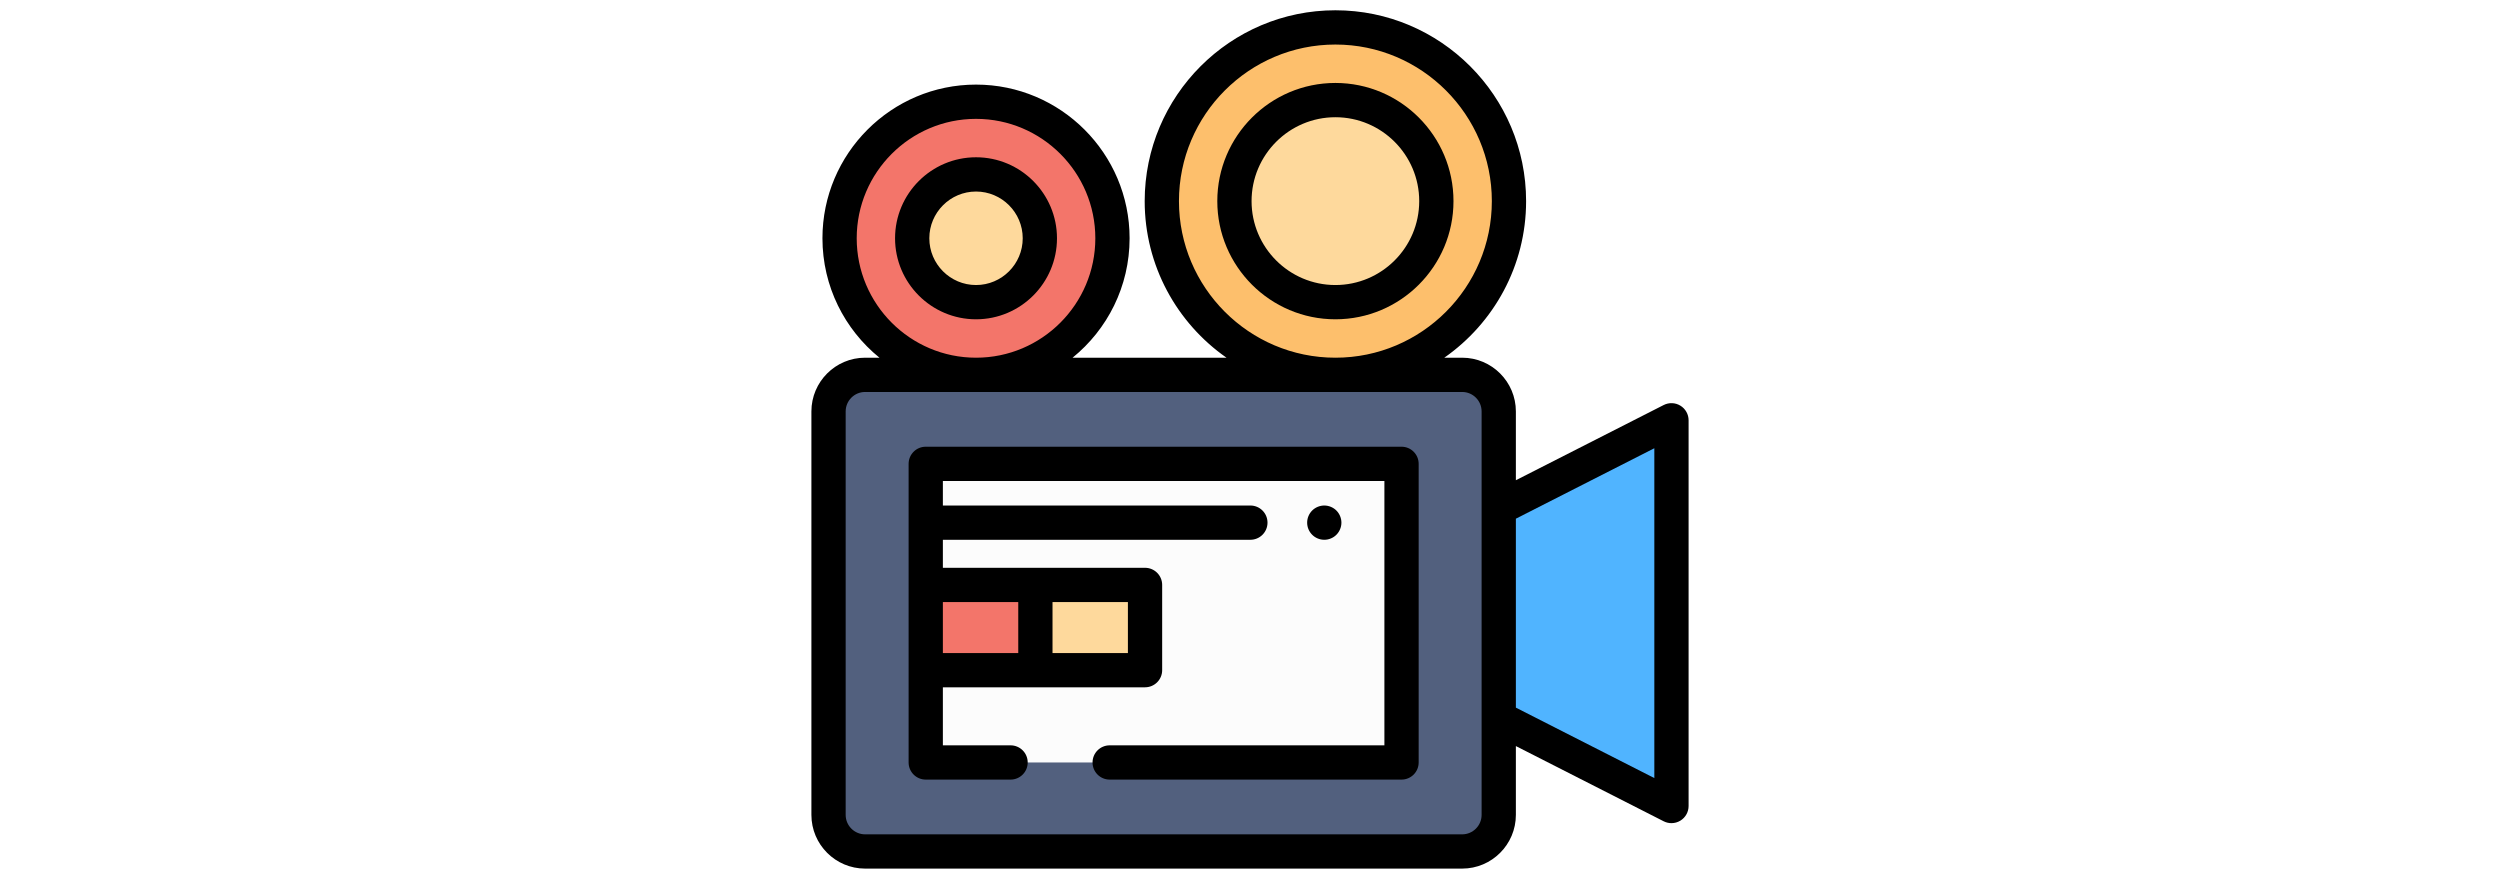
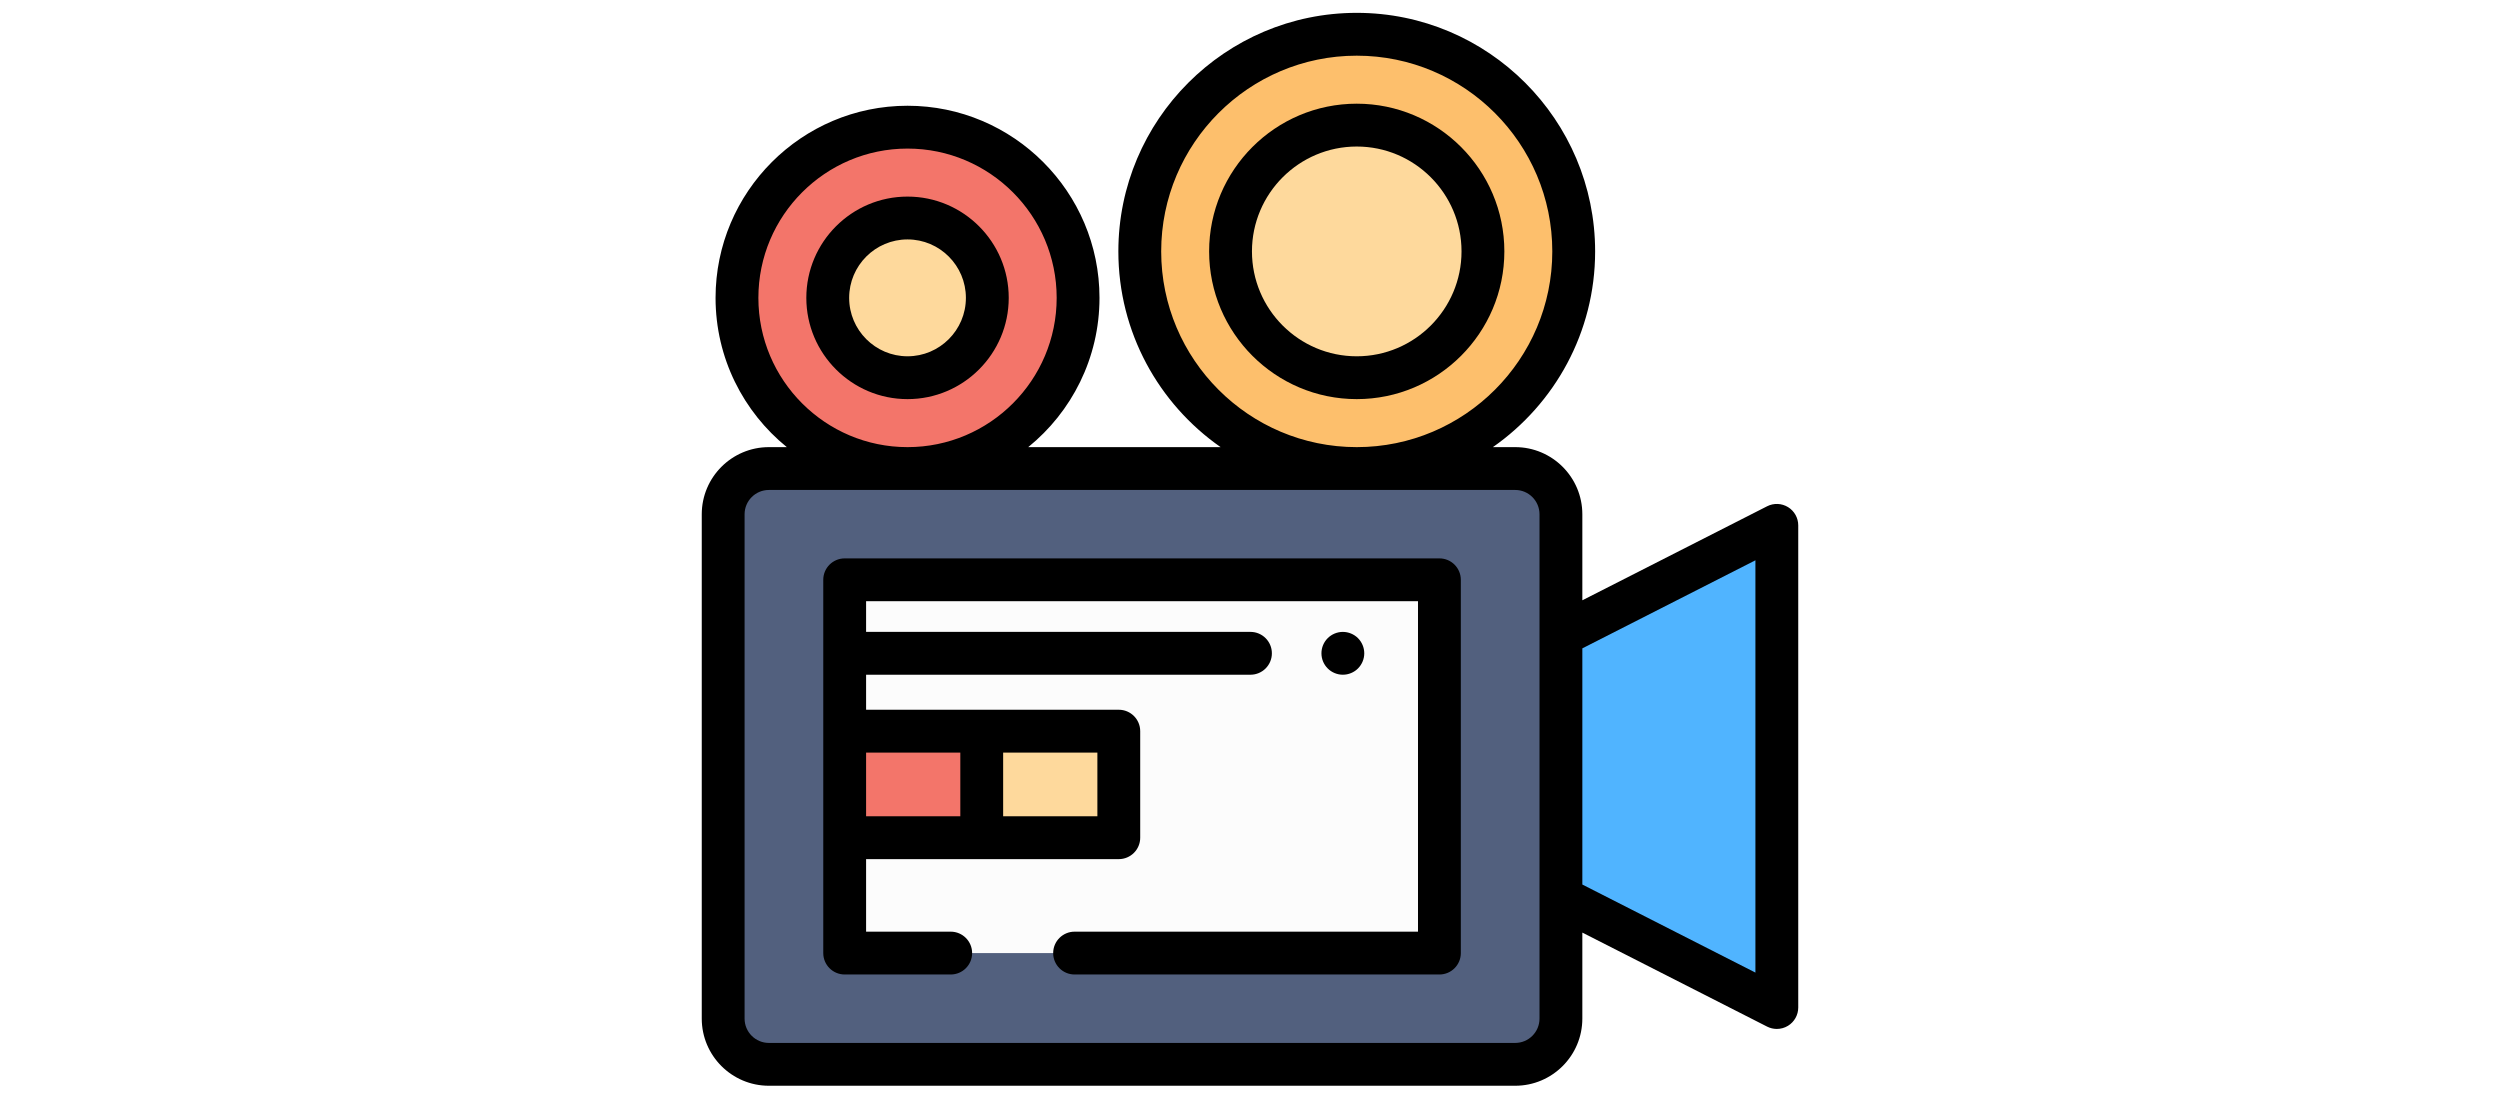
- <svg xmlns="http://www.w3.org/2000/svg" height="40pt" viewBox="0 -6 512 512" width="114pt">
+ <svg xmlns="http://www.w3.org/2000/svg" height="50pt" viewBox="0 -6 512 512" width="114pt">
  <path d="m379.844 212.785h-348.504c-11.785 0-21.34 9.562-21.34 21.355v235.492c0 11.793 9.555 21.352 21.34 21.352h348.504c11.785 0 21.34-9.559 21.34-21.352v-235.492c0-11.793-9.555-21.355-21.34-21.355zm0 0" fill="#52607e" />
  <path d="m116.25 439.035h-49.512v-174.297h277.707v174.297h-170.352" fill="#fcfcfc" />
  <path d="m502 464.461-100.816-51.301v-122.547l100.816-51.297zm0 0" fill="#50b4ff" />
  <path d="m407.156 111.395c0-56-45.359-101.395-101.312-101.395s-101.312 45.395-101.312 101.395c0 55.996 45.359 101.391 101.312 101.391s101.312-45.395 101.312-101.391zm0 0" fill="#fdbf6c" />
  <path d="m305.844 170.367c-32.492 0-58.93-26.453-58.93-58.973s26.438-58.973 58.93-58.973 58.926 26.453 58.926 58.973c0 32.516-26.434 58.973-58.926 58.973zm0 0" fill="#fed99c" />
  <path d="m305.844 180.367c-38.008 0-68.93-30.941-68.93-68.973 0-38.035 30.922-68.977 68.93-68.977s68.926 30.941 68.926 68.977c0 38.031-30.918 68.973-68.926 68.973zm0-117.945c-26.98 0-48.93 21.969-48.93 48.973 0 27.004 21.949 48.973 48.93 48.973 26.977 0 48.926-21.969 48.926-48.973 0-27.004-21.949-48.973-48.926-48.973zm0 0" />
  <path d="m175.723 133.082c0-44.02-35.656-79.703-79.641-79.703s-79.641 35.684-79.641 79.703 35.656 79.703 79.641 79.703 79.641-35.684 79.641-79.703zm0 0" fill="#f3756a" />
  <path d="m96.082 170.367c-20.543 0-37.254-16.727-37.254-37.285 0-20.559 16.711-37.285 37.254-37.285s37.258 16.727 37.258 37.285c0 20.559-16.715 37.285-37.258 37.285zm0 0" fill="#fed99c" />
  <path d="m96.082 180.367c-26.055 0-47.254-21.211-47.254-47.285 0-26.07 21.199-47.285 47.254-47.285 26.059 0 47.258 21.215 47.258 47.285 0 26.074-21.199 47.285-47.258 47.285zm0-74.57c-15.027 0-27.254 12.242-27.254 27.285 0 15.047 12.227 27.285 27.254 27.285 15.031 0 27.258-12.238 27.258-27.285 0-15.043-12.227-27.285-27.258-27.285zm0 0" />
  <path d="m299.359 309.055c-.648 0-1.309-.062-1.961-.191-.629-.129-1.258-.32-1.867-.57-.602-.25-1.184-.559-1.723-.918-.551-.371-1.059-.781-1.52-1.25-.473-.461-.879-.973-1.25-1.523-.359-.539-.672-1.117-.922-1.719-.25-.602-.438-1.23-.566-1.871-.133-.648-.191-1.297-.191-1.957 0-.652.059-1.312.191-1.953.129-.637.316-1.27.566-1.867.25-.602.562-1.191.922-1.73.371-.539.777-1.059 1.25-1.52.461-.461.969-.883 1.52-1.242.539-.359 1.121-.668 1.723-.918.609-.25 1.238-.441 1.867-.57 1.289-.262 2.621-.262 3.91 0 .641.129 1.27.32 1.871.57.609.25 1.188.559 1.73.918.551.359 1.059.781 1.52 1.242.461.461.879.98 1.238 1.52.359.551.672 1.129.922 1.73s.438 1.23.57 1.867c.129.652.199 1.301.199 1.953 0 .66-.07 1.309-.199 1.957-.133.641-.32 1.273-.57 1.871-.25.602-.562 1.18-.922 1.719-.359.551-.777 1.062-1.238 1.523-.461.469-.969.879-1.52 1.25-.543.359-1.121.668-1.73.918-.602.25-1.23.441-1.871.57-.637.129-1.297.191-1.949.191zm0 0" />
  <path d="m66.738 335.41h63.996v49.754h-63.996zm0 0" fill="#f3756a" />
  <path d="m130.734 335.41h64v49.754h-64zm0 0" fill="#fed99c" />
  <path d="m344.445 254.738h-277.707c-5.523 0-10 4.477-10 10v174.297c0 5.523 4.477 10 10 10h49.512c5.52 0 10-4.477 10-10 0-5.52-4.48-10-10-10h-39.512v-33.871h117.996c5.523 0 10-4.477 10-10v-49.754c0-5.52-4.477-10-10-10h-117.996v-16.352h179.48c5.523 0 10-4.477 10-10 0-5.523-4.477-10-10-10h-179.48v-14.32h257.707v154.297h-160.352c-5.523 0-10 4.48-10 10 0 5.523 4.477 10 10 10h170.352c5.523 0 10-4.477 10-10v-174.297c0-5.523-4.477-10-10-10zm-159.711 120.426h-44v-29.754h44zm-64-29.754v29.754h-43.996v-29.754zm0 0" />
  <path d="m507.227 230.789c-2.965-1.816-6.66-1.965-9.762-.387l-86.281 43.902v-40.164c0-17.289-14.059-31.355-31.34-31.355h-10.43c28.84-20.148 47.742-53.602 47.742-91.391 0-61.422-49.934-111.395-111.312-111.395-61.375 0-111.312 49.973-111.312 111.395 0 37.789 18.902 71.242 47.742 91.391h-89.828c20.289-16.457 33.277-41.59 33.277-69.703 0-49.461-40.211-89.703-89.637-89.703-49.43 0-89.641 40.242-89.641 89.703 0 28.113 12.988 53.246 33.277 69.703h-8.383c-17.281 0-31.34 14.066-31.34 31.355v235.492c0 17.289 14.059 31.352 31.34 31.352h348.504c17.281 0 31.34-14.062 31.34-31.352v-40.164l86.281 43.902c1.43.727 2.984 1.086 4.535 1.086 1.816 0 3.629-.492 5.227-1.473 2.965-1.82 4.773-5.047 4.773-8.527v-225.141c0-3.48-1.809-6.707-4.773-8.527zm-292.695-119.395c0-50.398 40.961-91.395 91.312-91.395s91.312 40.996 91.312 91.395c0 50.395-40.965 91.391-91.312 91.391-50.352 0-91.312-40.996-91.312-91.391zm-188.09 21.688c0-38.434 31.242-69.703 69.641-69.703 38.402 0 69.641 31.27 69.641 69.703 0 38.438-31.238 69.703-69.641 69.703-38.398 0-69.641-31.27-69.641-69.703zm364.742 336.551c0 6.262-5.086 11.355-11.34 11.355h-348.504c-6.254 0-11.34-5.094-11.34-11.355v-235.492c0-6.262 5.086-11.355 11.34-11.355h348.504c6.254 0 11.34 5.098 11.34 11.355zm100.816-21.484-80.816-41.121v-110.281l80.816-41.121zm0 0" />
</svg>
